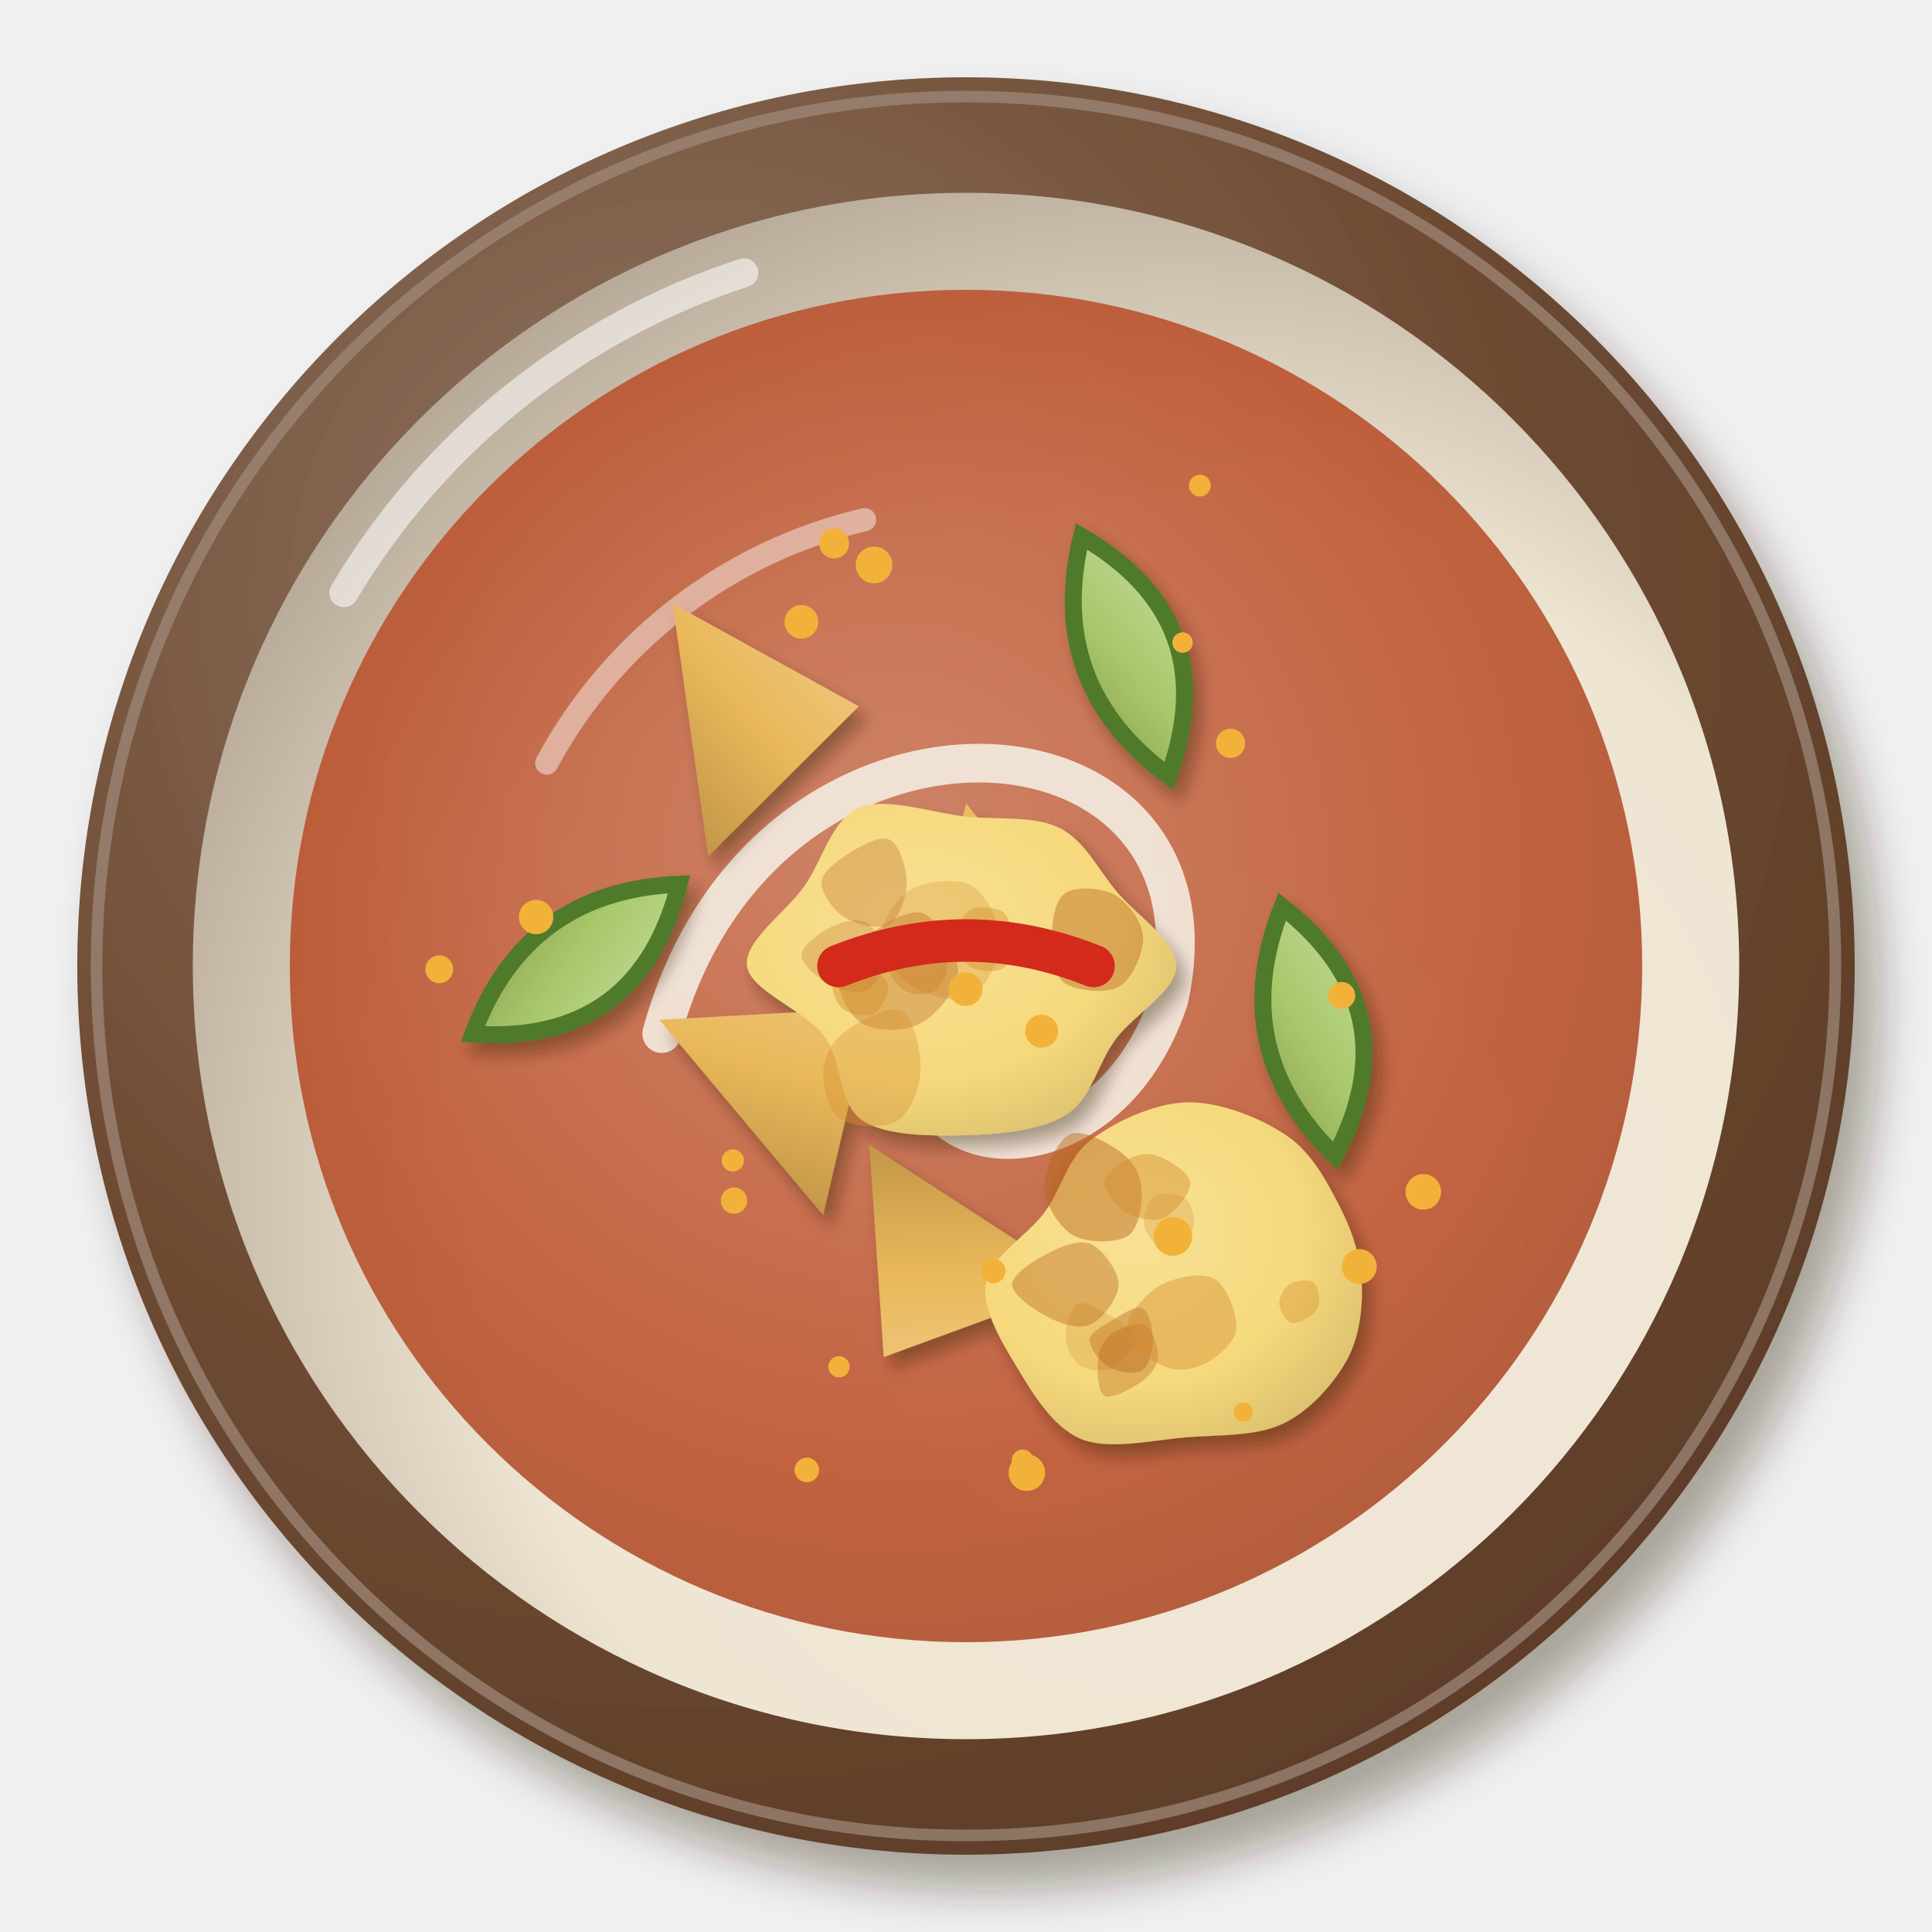
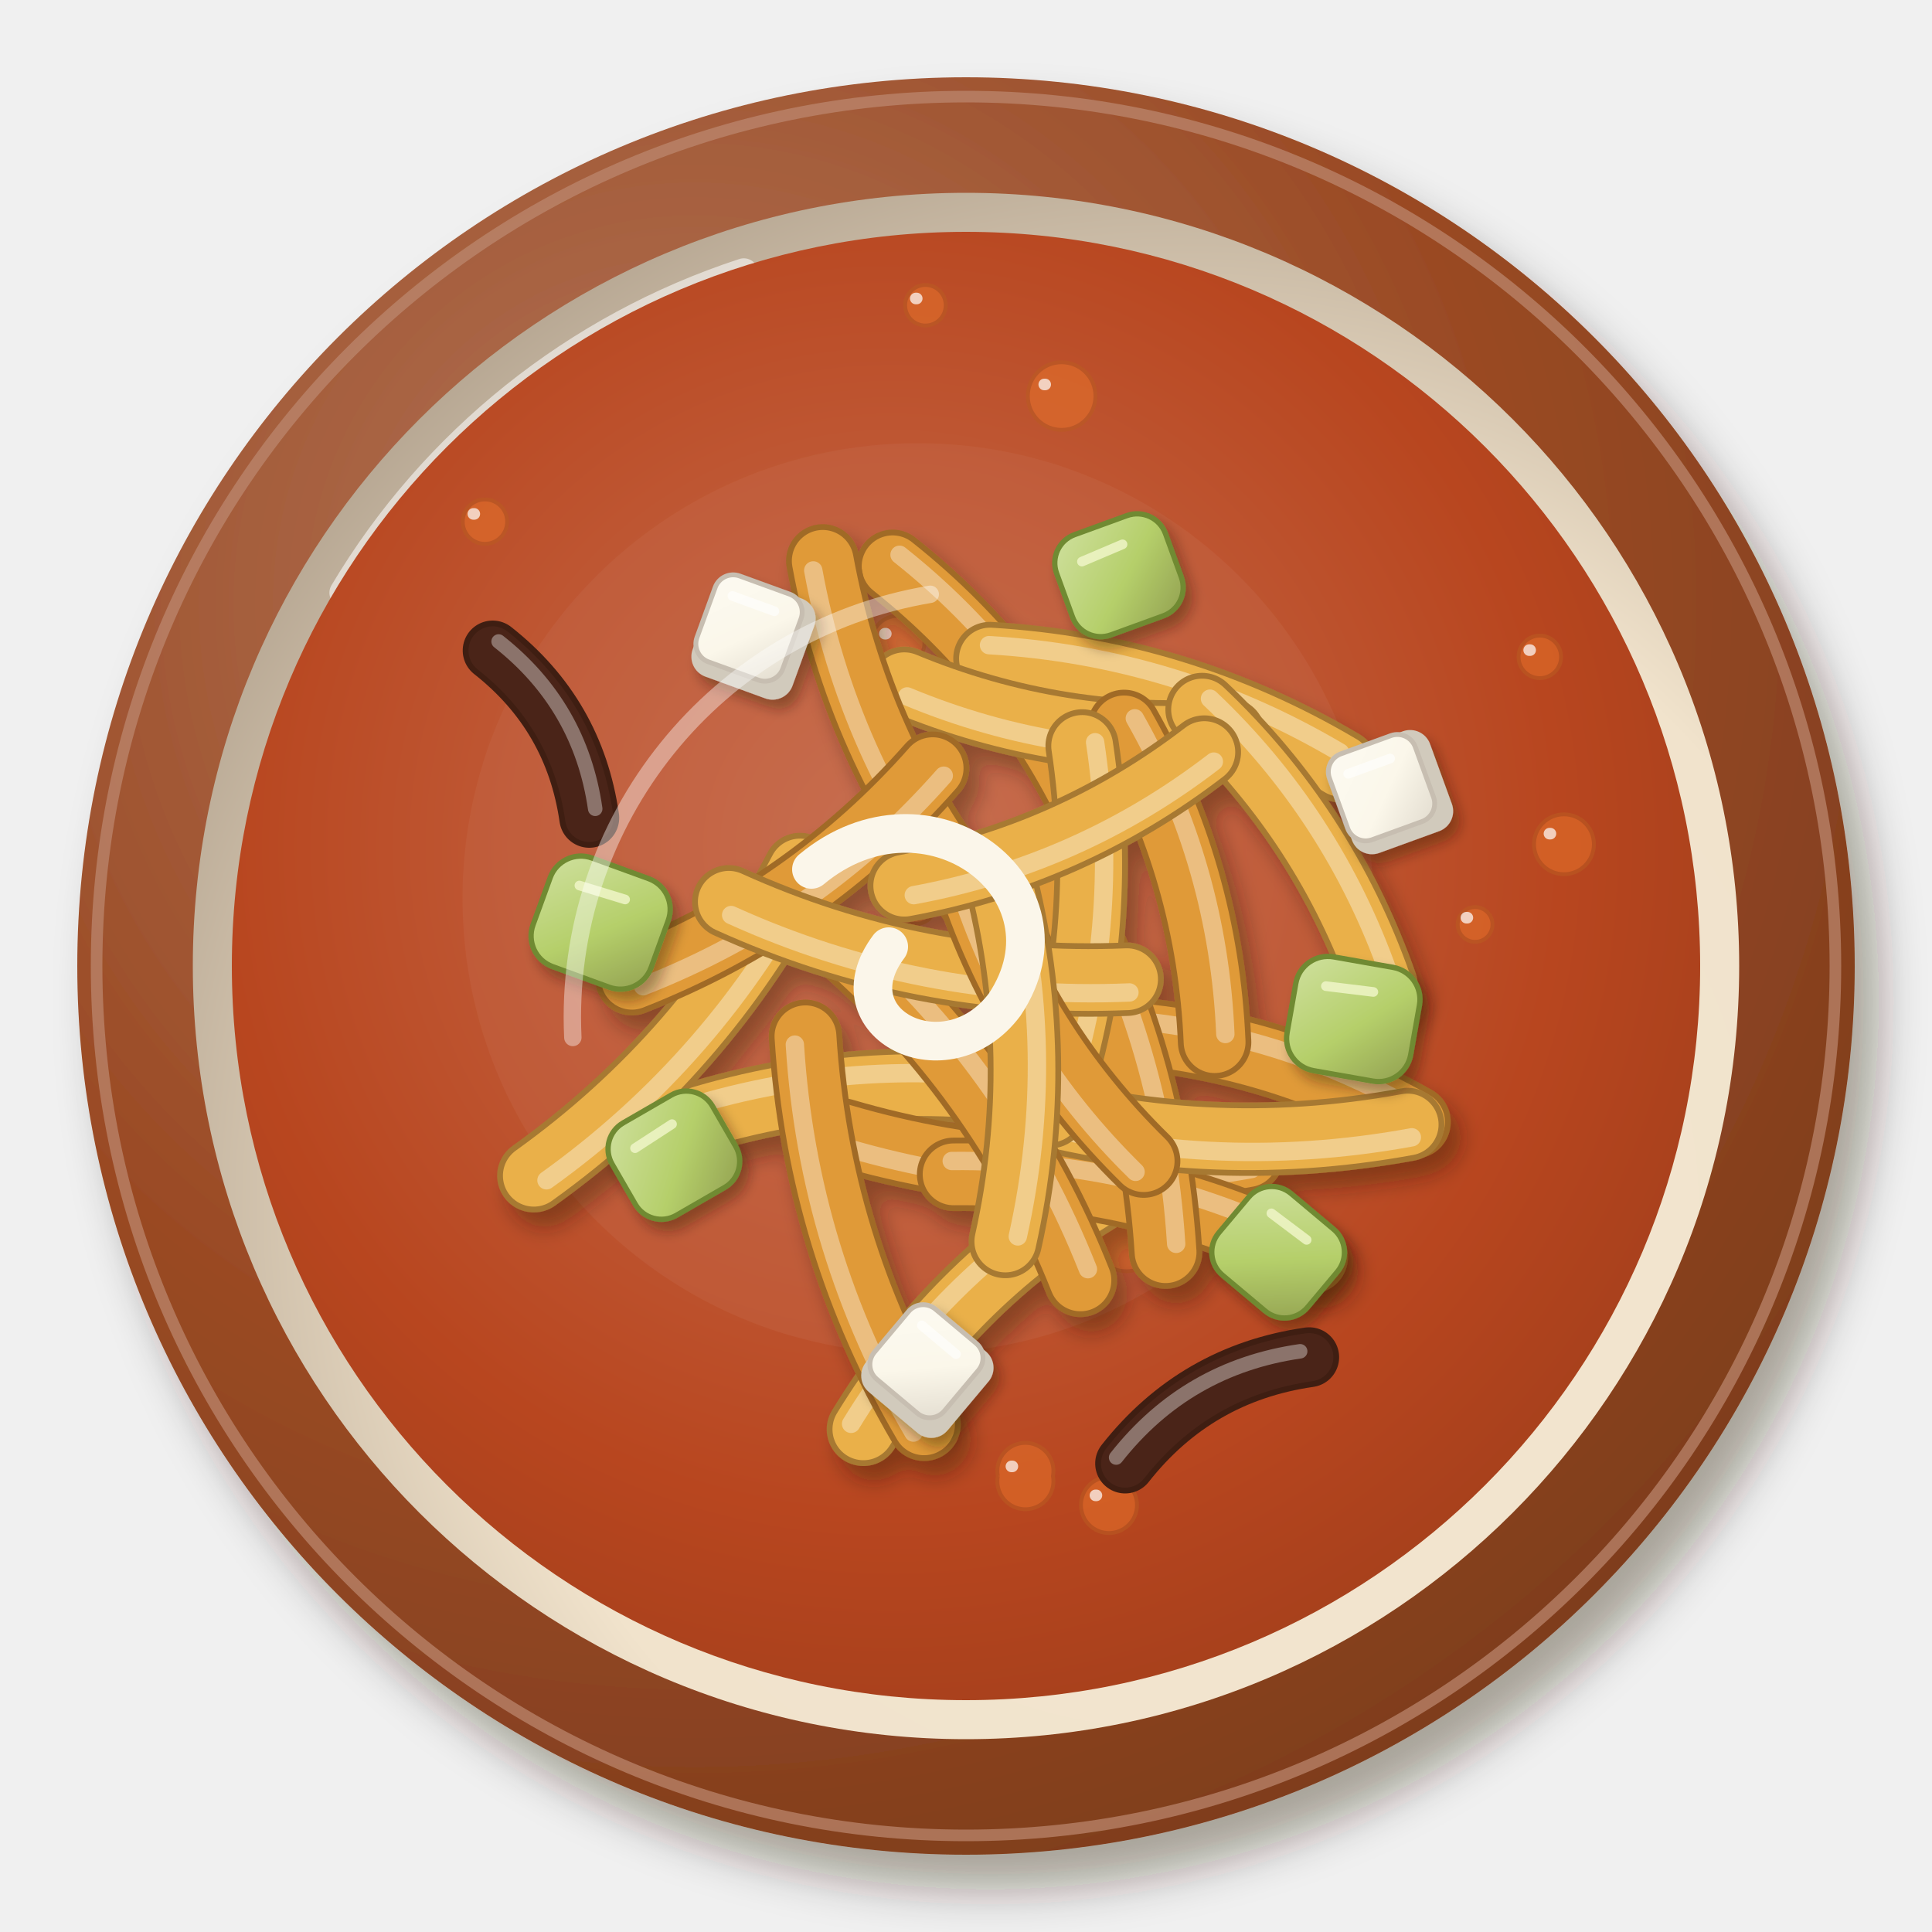
<svg xmlns="http://www.w3.org/2000/svg" viewBox="0 0 200 200" width="400" height="400">
  <defs>
    <filter id="mx_sopa_tortilla-1" x="-30%" y="-30%" width="160%" height="160%">
      <feDropShadow dx="2.52" dy="3.6" stdDeviation="2.34" flood-color="#2b1607" flood-opacity=".36" />
    </filter>
    <radialGradient id="mx_sopa_tortilla-2" cx="0.35" cy="0.3" r=".75">
-       <stop offset="0" stop-color="#927866" />
-       <stop offset=".6" stop-color="#6e4b33" />
-       <stop offset="1" stop-color="#5d3d28" />
+       <stop offset="0" stop-color="#b3775b" />
+       <stop offset=".6" stop-color="#9a4a24" />
+       <stop offset="1" stop-color="#7e3d1d" />
    </radialGradient>
    <radialGradient id="mx_sopa_tortilla-3" cx="0.64" cy="0.66" r=".75">
-       <stop offset="0" stop-color="#f1e8d8" />
-       <stop offset=".6" stop-color="#efe5d3" />
-       <stop offset="1" stop-color="#b0a291" />
+       <stop offset="0" stop-color="#f3e6d2" />
+       <stop offset=".6" stop-color="#f1e3cc" />
+       <stop offset="1" stop-color="#b1a18d" />
    </radialGradient>
    <radialGradient id="mx_sopa_tortilla-4" cx="0.45" cy="0.42" r=".75">
      <stop offset="0" stop-color="#c86f50" />
      <stop offset=".6" stop-color="#b8461f" />
      <stop offset="1" stop-color="#953a19" />
    </radialGradient>
    <filter id="mx_sopa_tortilla-5" x="-30%" y="-30%" width="160%" height="160%">
-       <feDropShadow dx="0.84" dy="1.2" stdDeviation="0.78" flood-color="#2b1607" flood-opacity=".36" />
+       <feDropShadow dx="1.12" dy="1.6" stdDeviation="1.04" flood-color="#2b1607" flood-opacity=".36" />
    </filter>
-     <linearGradient id="mx_sopa_tortilla-6" x1="0" y1="0" x2="1" y2="1">
-       <stop offset="0" stop-color="#f0cd8c" />
-       <stop offset=".55" stop-color="#e9b85a" />
-       <stop offset="1" stop-color="#c39749" />
+     <filter id="mx_sopa_tortilla-6" x="-30%" y="-30%" width="160%" height="160%">
+       <feDropShadow dx="0.7" dy="1" stdDeviation="0.65" flood-color="#2b1607" flood-opacity=".36" />
+     </filter>
+     <linearGradient id="mx_sopa_tortilla-7" x1="0" y1="0" x2="1" y2="1">
+       <stop offset="0" stop-color="#cfe09e" />
+       <stop offset=".55" stop-color="#b5cf6a" />
+       <stop offset="1" stop-color="#92a051" />
    </linearGradient>
-     <linearGradient id="mx_sopa_tortilla-7" x1="0" y1="0" x2="1" y2="1">
-       <stop offset="0" stop-color="#c2d997" />
-       <stop offset=".55" stop-color="#a8c86a" />
-       <stop offset="1" stop-color="#8fa456" />
+     <linearGradient id="mx_sopa_tortilla-8" x1="0" y1="0" x2="1" y2="1">
+       <stop offset="0" stop-color="#fcfaf1" />
+       <stop offset=".55" stop-color="#fbf7ea" />
+       <stop offset="1" stop-color="#e2dccf" />
    </linearGradient>
-     <radialGradient id="mx_sopa_tortilla-8" cx="0.4" cy="0.38" r=".75">
-       <stop offset="0" stop-color="#f8e196" />
-       <stop offset=".6" stop-color="#f6d97c" />
-       <stop offset="1" stop-color="#d7bb6a" />
-     </radialGradient>
  </defs>
  <g filter="url(#mx_sopa_tortilla-1)">
    <circle cx="100" cy="100" r="92" fill="url(#mx_sopa_tortilla-2)" />
  </g>
-   <circle cx="100" cy="100" r="90" fill="none" stroke="#a18a7a" stroke-width="1.2" opacity=".7" />
+   <circle cx="100" cy="100" r="90" fill="none" stroke="#bd8971" stroke-width="1.2" opacity=".7" />
  <circle cx="100" cy="100" r="80.04" fill="url(#mx_sopa_tortilla-3)" />
  <path d="M35.6,61.36 A75.44,75.44 0 0 1 77,28.24" stroke="#fff" stroke-width="3" fill="none" stroke-linecap="round" opacity=".55" />
-   <circle cx="100" cy="100" r="70" fill="url(#mx_sopa_tortilla-4)" opacity="0.82" />
-   <path d="M56.6,79 A50.4,50.4 0 0 1 89.5,53.8" stroke="#fff" stroke-width="2.4" fill="none" stroke-linecap="round" opacity=".45" />
-   <path d="M68.5,107 C79,68.5 128,72 121,103.5 C114,124.5 89.5,121 96.5,103.5" stroke="#f3ece0" stroke-width="4" fill="none" stroke-linecap="round" opacity=".9" />
+   <circle cx="100" cy="100" r="76" fill="url(#mx_sopa_tortilla-4)" opacity="1" />
+   <circle cx="95" cy="93" r="47.12" fill="#c66b4c" opacity="0.3" />
+   <path d="M90.2,66.5a2.7,2.7 0 1 0 5.5,0a2.7,2.7 0 1 0 -5.5,0M93.7,31.6a2.1,2.1 0 1 0 4.2,0a2.1,2.1 0 1 0 -4.2,0M150.9,95.7a1.8,1.8 0 1 0 3.6,0a1.8,1.8 0 1 0 -3.6,0M129.6,79.1a3,3 0 1 0 6.1,0a3,3 0 1 0 -6.1,0M157.2,68a2.2,2.2 0 1 0 4.4,0a2.2,2.2 0 1 0 -4.4,0M103.3,152.8a2.9,2.9 0 1 0 5.7,0a2.9,2.9 0 1 0 -5.7,0M113,128a3.6,3.6 0 1 0 7.2,0a3.6,3.6 0 1 0 -7.2,0M158.8,87.4a3.1,3.1 0 1 0 6.2,0a3.1,3.1 0 1 0 -6.2,0M111.9,155.8a2.9,2.9 0 1 0 5.8,0a2.9,2.9 0 1 0 -5.8,0M47.9,54a2.3,2.3 0 1 0 4.6,0a2.3,2.3 0 1 0 -4.6,0M106.4,41a3.5,3.5 0 1 0 7,0a3.5,3.5 0 1 0 -7,0M92.9,93.2a2,2 0 1 0 3.9,0a2,2 0 1 0 -3.9,0" fill="#e8722a" opacity="0.55" stroke="#b95b21" stroke-width=".4" />
+   <path d="M91.6,65.6h.1M94.8,30.9h.1M151.8,95h.1M131.1,78h.1M158.3,67.3h.1M104.7,151.8h.1M114.8,126.7h.1M160.4,86.3h.1M113.4,154.8h.1M49,53.2h.1M108.1,39.8h.1M93.9,92.5h.1" stroke="#fff" stroke-width="1.2" stroke-linecap="round" opacity=".7" />
  <g filter="url(#mx_sopa_tortilla-5)">
-     <g transform="translate(80.1 112.85) rotate(50)">
-       <path d="M-13.2,4.4 L0,-13.2 L13.2,4.4Z" fill="url(#mx_sopa_tortilla-6)" />
-     </g>
-     <g transform="translate(100.86 97.06) rotate(105)">
-       <path d="M-13.2,4.4 L0,-13.2 L13.2,4.4Z" fill="url(#mx_sopa_tortilla-6)" />
-     </g>
-     <g transform="translate(75.83 74.95) rotate(82)">
-       <path d="M-13.2,4.4 L0,-13.2 L13.2,4.4Z" fill="url(#mx_sopa_tortilla-6)" />
-     </g>
-     <g transform="translate(98.67 129.41) rotate(213)">
-       <path d="M-13.2,4.4 L0,-13.2 L13.2,4.4Z" fill="url(#mx_sopa_tortilla-6)" />
-     </g>
-     <g transform="translate(116.47 67.92) rotate(70)">
-       <path d="M-13.2,0 Q0,-11 13.2,0 Q0,8.8 -13.2,0Z" fill="url(#mx_sopa_tortilla-7)" stroke="#4f7a2a" stroke-width="1.76" />
-     </g>
-     <g transform="translate(135.47 106.76) rotate(78)">
-       <path d="M-13.2,0 Q0,-11 13.2,0 Q0,8.8 -13.2,0Z" fill="url(#mx_sopa_tortilla-7)" stroke="#4f7a2a" stroke-width="1.76" />
-     </g>
-     <g transform="translate(59.63 99.29) rotate(144)">
-       <path d="M-13.2,0 Q0,-11 13.2,0 Q0,8.8 -13.2,0Z" fill="url(#mx_sopa_tortilla-7)" stroke="#4f7a2a" stroke-width="1.76" />
-     </g>
-     <path transform="translate(122.89 132.74)" d="M18.08,0C18.19,2.64 17.86,5.66 16.51,8.1C15.15,10.54 12.69,13.31 9.94,14.63C7.19,15.95 3.49,15.78 0,16.04C-3.49,16.31 -8.06,17.43 -11.01,16.21C-13.96,14.98 -16.06,11.38 -17.69,8.68C-19.33,5.98 -21.3,2.65 -20.81,0C-20.32,-2.65 -16.56,-4.79 -14.76,-7.24C-12.95,-9.69 -12.45,-12.81 -9.99,-14.71C-7.53,-16.6 -3.38,-18.55 0,-18.63C3.38,-18.71 7.67,-16.99 10.31,-15.18C12.95,-13.37 14.53,-10.3 15.83,-7.77C17.12,-5.24 17.96,-2.64 18.08,0Z" fill="url(#mx_sopa_tortilla-8)" />
-     <path transform="translate(113.94 122.96)" d="M4.22,0C4.35,1.44 4.04,4.13 2.86,4.95C1.68,5.77 -1.39,5.74 -2.84,4.92C-4.29,4.09 -5.76,1.74 -5.82,0C-5.88,-1.74 -4.52,-4.93 -3.2,-5.54C-1.88,-6.15 0.88,-4.59 2.11,-3.66C3.35,-2.74 4.1,-1.44 4.22,0Z" fill="#b8651c" opacity="0.47" />
-     <path transform="translate(116.38 138.67)" d="M2.96,0C2.95,1.08 2.61,2.73 1.85,3.2C1.08,3.67 -0.72,3.35 -1.63,2.82C-2.53,2.29 -3.67,0.81 -3.59,0C-3.51,-0.81 -2.08,-1.48 -1.17,-2.03C-0.26,-2.57 1.19,-3.6 1.88,-3.26C2.57,-2.92 2.96,-1.08 2.96,0Z" fill="#b8651c" opacity="0.42" />
-     <path transform="translate(113.53 138.47)" d="M4.01,0C4.09,0.9 2.73,2.59 1.78,3.08C0.83,3.57 -0.85,3.43 -1.69,2.92C-2.52,2.41 -3.16,1.07 -3.22,0C-3.27,-1.07 -2.77,-3.1 -2.01,-3.48C-1.25,-3.87 0.33,-2.89 1.33,-2.31C2.34,-1.73 3.94,-0.9 4.01,0Z" fill="#d48a2c" opacity="0.27" />
-     <path transform="translate(116.56 140.58)" d="M3.31,0C3.22,0.99 2.4,1.9 1.47,2.55C0.55,3.2 -1.53,4.32 -2.25,3.89C-2.97,3.47 -3,1.07 -2.87,0C-2.73,-1.07 -2.25,-1.94 -1.45,-2.51C-0.64,-3.07 1.17,-3.82 1.97,-3.41C2.76,-2.99 3.39,-0.99 3.31,0Z" fill="#b8651c" opacity="0.36" />
-     <path transform="translate(134.69 134.91)" d="M1.86,0C1.78,0.6 1.32,1.1 0.82,1.43C0.32,1.76 -0.63,2.21 -1.14,1.98C-1.66,1.74 -2.26,0.66 -2.26,0C-2.26,-0.66 -1.73,-1.62 -1.14,-1.98C-0.56,-2.35 0.76,-2.52 1.26,-2.19C1.76,-1.86 1.93,-0.6 1.86,0Z" fill="#d48a2c" opacity="0.37" />
-     <path transform="translate(121.24 126.58)" d="M2.35,0C2.3,0.76 1.8,1.66 1.18,2.05C0.57,2.44 -0.68,2.68 -1.35,2.34C-2.02,2 -2.79,0.86 -2.84,0C-2.88,-0.86 -2.33,-2.38 -1.62,-2.8C-0.9,-3.22 0.79,-2.97 1.45,-2.51C2.11,-2.04 2.39,-0.76 2.35,0Z" fill="#d48a2c" opacity="0.27" />
-     <path transform="translate(118.5 122.42)" d="M4.71,0C4.8,1.05 3.17,3.08 2.08,3.6C0.99,4.13 -0.79,3.77 -1.83,3.17C-2.87,2.56 -4.23,0.95 -4.17,0C-4.11,-0.95 -2.43,-2.11 -1.47,-2.55C-0.52,-3 0.52,-3.1 1.55,-2.68C2.58,-2.25 4.62,-1.05 4.71,0Z" fill="#d48a2c" opacity="0.43" />
-     <path transform="translate(122.72 137.61)" d="M5.25,0C5.09,1.46 3.28,2.89 2.04,3.53C0.79,4.17 -0.87,4.43 -2.22,3.84C-3.57,3.26 -6.02,1.4 -6.09,0C-6.16,-1.4 -4.14,-3.67 -2.62,-4.54C-1.1,-5.41 1.7,-5.97 3.01,-5.22C4.32,-4.46 5.41,-1.46 5.25,0Z" fill="#d48a2c" opacity="0.41" />
-     <path transform="translate(110.58 132.97)" d="M5.22,0C5.22,1.38 3.57,3.53 2.37,4.11C1.17,4.68 -0.62,4.12 -1.99,3.44C-3.35,2.75 -5.82,1.13 -5.81,0C-5.8,-1.13 -3.29,-2.63 -1.92,-3.32C-0.55,-4.01 1.21,-4.71 2.4,-4.15C3.59,-3.6 5.22,-1.38 5.22,0Z" fill="#b8651c" opacity="0.41" />
-     <path transform="translate(100 100)" d="M21.76,0C21.74,2.54 17.37,5.04 15.48,7.59C13.59,10.15 13,13.7 10.42,15.35C7.84,17 3.54,17.41 0,17.51C-3.54,17.6 -8.36,17.63 -10.81,15.92C-13.26,14.2 -12.73,9.87 -14.7,7.22C-16.68,4.56 -22.33,2.57 -22.67,0C-23.02,-2.57 -18.69,-5.5 -16.76,-8.23C-14.84,-10.95 -13.91,-15.15 -11.11,-16.36C-8.32,-17.57 -3.47,-15.82 0,-15.47C3.47,-15.12 7.09,-15.58 9.7,-14.28C12.3,-12.98 13.62,-10.05 15.63,-7.67C17.64,-5.29 21.79,-2.54 21.76,0Z" fill="url(#mx_sopa_tortilla-8)" />
-     <path transform="translate(95.01 100.07)" d="M3.07,0C3.11,0.82 2.28,2.24 1.53,2.65C0.78,3.06 -0.65,2.89 -1.42,2.45C-2.18,2.01 -2.98,0.92 -3.04,0C-3.1,-0.92 -2.48,-2.67 -1.76,-3.04C-1.03,-3.42 0.5,-2.76 1.3,-2.26C2.11,-1.75 3.04,-0.82 3.07,0Z" fill="#d48a2c" opacity="0.35" />
-     <path transform="translate(97.27 97.47)" d="M6.26,0C6.25,1.91 4.77,4.89 3.27,5.67C1.78,6.45 -1.13,5.63 -2.71,4.69C-4.28,3.74 -6.12,1.67 -6.19,0C-6.25,-1.67 -4.66,-4.37 -3.08,-5.33C-1.49,-6.29 1.78,-6.66 3.34,-5.78C4.89,-4.89 6.27,-1.91 6.26,0Z" fill="#d48a2c" opacity="0.28" />
-     <path transform="translate(87.76 98.87)" d="M3.75,0C3.77,1.16 3,3.07 2.07,3.59C1.15,4.11 -0.65,3.71 -1.8,3.11C-2.94,2.51 -4.82,1 -4.81,0C-4.79,-1 -2.81,-2.36 -1.69,-2.92C-0.56,-3.48 1.03,-3.84 1.94,-3.36C2.84,-2.87 3.73,-1.16 3.75,0Z" fill="#b8651c" opacity="0.27" />
-     <path transform="translate(92.14 100.64)" d="M7.04,0C6.97,1.9 4.76,4.47 3.09,5.34C1.41,6.22 -1.6,6.13 -3.02,5.24C-4.45,4.35 -5.62,1.52 -5.48,0C-5.35,-1.52 -3.73,-2.86 -2.23,-3.87C-0.74,-4.88 1.96,-6.71 3.5,-6.06C5.05,-5.42 7.11,-1.9 7.04,0Z" fill="#b8651c" opacity="0.36" />
-     <path transform="translate(102.16 97.25)" d="M2.56,0C2.57,0.97 2.41,2.49 1.71,2.96C1.01,3.44 -0.82,3.36 -1.65,2.86C-2.49,2.37 -3.28,0.98 -3.3,0C-3.32,-0.98 -2.57,-2.55 -1.75,-3.03C-0.93,-3.5 0.93,-3.35 1.65,-2.85C2.36,-2.34 2.55,-0.97 2.56,0Z" fill="#d48a2c" opacity="0.39" />
-     <path transform="translate(89.77 110.79)" d="M5.53,0C5.45,1.9 4.45,4.45 3.05,5.28C1.65,6.11 -1.61,5.86 -2.87,4.98C-4.14,4.1 -4.63,1.5 -4.54,0C-4.44,-1.5 -3.65,-2.98 -2.31,-4C-0.96,-5.02 2.23,-6.79 3.54,-6.13C4.84,-5.46 5.61,-1.9 5.53,0Z" fill="#d48a2c" opacity="0.33" />
-     <path transform="translate(88.82 102.02)" d="M3.13,0C3.23,0.8 2.43,2.47 1.67,2.89C0.91,3.31 -0.73,2.99 -1.45,2.51C-2.17,2.03 -2.63,0.85 -2.64,0C-2.65,-0.85 -2.12,-2.28 -1.5,-2.6C-0.88,-2.92 0.33,-2.34 1.1,-1.91C1.87,-1.48 3.04,-0.8 3.13,0Z" fill="#d48a2c" opacity="0.43" />
-     <path transform="translate(112.9 97)" d="M5.44,0C5.51,1.58 4.32,4.34 2.96,5.13C1.6,5.92 -1.57,5.58 -2.73,4.73C-3.89,3.87 -4.04,1.55 -4.02,0C-4.01,-1.55 -3.72,-3.83 -2.63,-4.55C-1.54,-5.28 1.17,-5.11 2.51,-4.35C3.86,-3.59 5.36,-1.58 5.44,0Z" fill="#b8651c" opacity="0.43" />
-     <path transform="translate(89.54 91.34)" d="M4.32,0C4.31,1.46 3.57,3.73 2.5,4.33C1.43,4.94 -0.94,4.36 -2.1,3.64C-3.27,2.92 -4.56,1.1 -4.5,0C-4.43,-1.1 -2.89,-2.23 -1.71,-2.97C-0.54,-3.71 1.55,-4.92 2.55,-4.42C3.56,-3.93 4.33,-1.46 4.32,0Z" fill="#b8651c" opacity="0.32" />
-     <g transform="translate(100 100)">
-       <path d="M-13.2,0 Q0,-5.28 13.2,0" stroke="#d42a1c" stroke-width="4.4" fill="none" stroke-linecap="round" />
-     </g>
-   </g>
-   <circle cx="106.3" cy="152.45" r="1.89" fill="#f2b23a" />
-   <circle cx="82.96" cy="64.37" r="1.74" fill="#f2b23a" />
-   <circle cx="122.42" cy="66.52" r="1.06" fill="#f2b23a" />
-   <circle cx="75.86" cy="120.13" r="1.15" fill="#f2b23a" />
-   <circle cx="45.47" cy="100.34" r="1.44" fill="#f2b23a" />
-   <circle cx="127.39" cy="76.95" r="1.51" fill="#f2b23a" />
-   <circle cx="86.85" cy="141.49" r="1.1" fill="#f2b23a" />
-   <circle cx="107.83" cy="106.75" r="1.71" fill="#f2b23a" />
-   <circle cx="99.96" cy="102.39" r="1.75" fill="#f2b23a" />
-   <circle cx="138.89" cy="103.06" r="1.4" fill="#f2b23a" />
-   <circle cx="75.98" cy="124.29" r="1.36" fill="#f2b23a" />
-   <circle cx="86.35" cy="56.26" r="1.55" fill="#f2b23a" />
-   <circle cx="105.86" cy="151.18" r="1.13" fill="#f2b23a" />
-   <circle cx="102.83" cy="131.58" r="1.26" fill="#f2b23a" />
-   <circle cx="121.42" cy="128" r="2" fill="#f2b23a" />
-   <circle cx="147.34" cy="123.38" r="1.84" fill="#f2b23a" />
-   <circle cx="83.52" cy="152.17" r="1.27" fill="#f2b23a" />
-   <circle cx="124.21" cy="50.27" r="1.13" fill="#f2b23a" />
-   <circle cx="128.71" cy="146.16" r="0.99" fill="#f2b23a" />
-   <circle cx="90.48" cy="58.48" r="1.9" fill="#f2b23a" />
-   <circle cx="55.5" cy="94.93" r="1.78" fill="#f2b23a" />
-   <circle cx="140.72" cy="131.11" r="1.8" fill="#f2b23a" />
+     <g transform="translate(130.04 111.46) rotate(16)">
+       <path d="M-17,0 Q0,-4.1 17,0" stroke="#a06b27" stroke-width="7.6" fill="none" stroke-linecap="round" />
+       <path d="M-17,0 Q0,-4.1 17,0" stroke="#e09a38" stroke-width="6.4" fill="none" stroke-linecap="round" />
+       <path d="M-17,0 Q0,-4.1 17,0" stroke="#eec792" stroke-width="1.9" fill="none" stroke-linecap="round" transform="translate(-.5 -1.3)" opacity=".8" />
+     </g>
+     <g transform="translate(87.16 115.05) rotate(354)">
+       <path d="M-19,0 Q0,-4.6 19,0" stroke="#a77932" stroke-width="7.6" fill="none" stroke-linecap="round" />
+       <path d="M-19,0 Q0,-4.6 19,0" stroke="#eab04a" stroke-width="6.4" fill="none" stroke-linecap="round" />
+       <path d="M-19,0 Q0,-4.6 19,0" stroke="#f3d49b" stroke-width="1.9" fill="none" stroke-linecap="round" transform="translate(-.5 -1.3)" opacity=".8" />
+     </g>
+     <g transform="translate(108.17 118.59) rotate(183)">
+       <path d="M-21,0 Q0,-5 21,0" stroke="#a06b27" stroke-width="7.6" fill="none" stroke-linecap="round" />
+       <path d="M-21,0 Q0,-5 21,0" stroke="#e09a38" stroke-width="6.4" fill="none" stroke-linecap="round" />
+       <path d="M-21,0 Q0,-5 21,0" stroke="#eec792" stroke-width="1.9" fill="none" stroke-linecap="round" transform="translate(-.5 -1.3)" opacity=".8" />
+     </g>
+     <g transform="translate(101.4 135.94) rotate(315)">
+       <path d="M-17,0 Q0,-4.1 17,0" stroke="#a77932" stroke-width="7.6" fill="none" stroke-linecap="round" />
+       <path d="M-17,0 Q0,-4.1 17,0" stroke="#eab04a" stroke-width="6.4" fill="none" stroke-linecap="round" />
+       <path d="M-17,0 Q0,-4.1 17,0" stroke="#f3d49b" stroke-width="1.9" fill="none" stroke-linecap="round" transform="translate(-.5 -1.3)" opacity=".8" />
+     </g>
+     <g transform="translate(117.23 125.84) rotate(13)">
+       <path d="M-19,0 Q0,-4.6 19,0" stroke="#a06b27" stroke-width="7.6" fill="none" stroke-linecap="round" />
+       <path d="M-19,0 Q0,-4.6 19,0" stroke="#e09a38" stroke-width="6.4" fill="none" stroke-linecap="round" />
+       <path d="M-19,0 Q0,-4.6 19,0" stroke="#eec792" stroke-width="1.9" fill="none" stroke-linecap="round" transform="translate(-.5 -1.3)" opacity=".8" />
+     </g>
+     <g transform="translate(69.04 105.86) rotate(131)">
+       <path d="M-21,0 Q0,-5 21,0" stroke="#a77932" stroke-width="7.6" fill="none" stroke-linecap="round" />
+       <path d="M-21,0 Q0,-5 21,0" stroke="#eab04a" stroke-width="6.4" fill="none" stroke-linecap="round" />
+       <path d="M-21,0 Q0,-5 21,0" stroke="#f3d49b" stroke-width="1.9" fill="none" stroke-linecap="round" transform="translate(-.5 -1.3)" opacity=".8" />
+     </g>
+     <g transform="translate(102.87 72.02) rotate(52)">
+       <path d="M-17,0 Q0,-4.1 17,0" stroke="#a06b27" stroke-width="7.6" fill="none" stroke-linecap="round" />
+       <path d="M-17,0 Q0,-4.1 17,0" stroke="#e09a38" stroke-width="6.4" fill="none" stroke-linecap="round" />
+       <path d="M-17,0 Q0,-4.1 17,0" stroke="#eec792" stroke-width="1.9" fill="none" stroke-linecap="round" transform="translate(-.5 -1.3)" opacity=".8" />
+     </g>
+     <g transform="translate(120.65 73.73) rotate(17)">
+       <path d="M-19,0 Q0,-4.6 19,0" stroke="#a77932" stroke-width="7.6" fill="none" stroke-linecap="round" />
+       <path d="M-19,0 Q0,-4.6 19,0" stroke="#eab04a" stroke-width="6.4" fill="none" stroke-linecap="round" />
+       <path d="M-19,0 Q0,-4.6 19,0" stroke="#f3d49b" stroke-width="1.9" fill="none" stroke-linecap="round" transform="translate(-.5 -1.3)" opacity=".8" />
+     </g>
+     <g transform="translate(114.52 109.54) rotate(73)">
+       <path d="M-21,0 Q0,-5 21,0" stroke="#a06b27" stroke-width="7.6" fill="none" stroke-linecap="round" />
+       <path d="M-21,0 Q0,-5 21,0" stroke="#e09a38" stroke-width="6.4" fill="none" stroke-linecap="round" />
+       <path d="M-21,0 Q0,-5 21,0" stroke="#eec792" stroke-width="1.9" fill="none" stroke-linecap="round" transform="translate(-.5 -1.3)" opacity=".8" />
+     </g>
+     <g transform="translate(110.41 73.39) rotate(189)">
+       <path d="M-17,0 Q0,-4.1 17,0" stroke="#a77932" stroke-width="7.6" fill="none" stroke-linecap="round" />
+       <path d="M-17,0 Q0,-4.1 17,0" stroke="#eab04a" stroke-width="6.4" fill="none" stroke-linecap="round" />
+       <path d="M-17,0 Q0,-4.1 17,0" stroke="#f3d49b" stroke-width="1.9" fill="none" stroke-linecap="round" transform="translate(-.5 -1.3)" opacity=".8" />
+     </g>
+     <g transform="translate(92.9 75.42) rotate(246)">
+       <path d="M-19,0 Q0,-4.6 19,0" stroke="#a06b27" stroke-width="7.6" fill="none" stroke-linecap="round" />
+       <path d="M-19,0 Q0,-4.6 19,0" stroke="#e09a38" stroke-width="6.4" fill="none" stroke-linecap="round" />
+       <path d="M-19,0 Q0,-4.6 19,0" stroke="#eec792" stroke-width="1.9" fill="none" stroke-linecap="round" transform="translate(-.5 -1.3)" opacity=".8" />
+     </g>
+     <g transform="translate(124.75 115.31) rotate(183)">
+       <path d="M-21,0 Q0,-5 21,0" stroke="#a77932" stroke-width="7.6" fill="none" stroke-linecap="round" />
+       <path d="M-21,0 Q0,-5 21,0" stroke="#eab04a" stroke-width="6.4" fill="none" stroke-linecap="round" />
+       <path d="M-21,0 Q0,-5 21,0" stroke="#f3d49b" stroke-width="1.9" fill="none" stroke-linecap="round" transform="translate(-.5 -1.3)" opacity=".8" />
+     </g>
+     <g transform="translate(121.05 91.54) rotate(74)">
+       <path d="M-17,0 Q0,-4.1 17,0" stroke="#a06b27" stroke-width="7.6" fill="none" stroke-linecap="round" />
+       <path d="M-17,0 Q0,-4.1 17,0" stroke="#e09a38" stroke-width="6.4" fill="none" stroke-linecap="round" />
+       <path d="M-17,0 Q0,-4.1 17,0" stroke="#eec792" stroke-width="1.9" fill="none" stroke-linecap="round" transform="translate(-.5 -1.3)" opacity=".8" />
+     </g>
+     <g transform="translate(110.37 96.15) rotate(95)">
+       <path d="M-19,0 Q0,-4.6 19,0" stroke="#a77932" stroke-width="7.6" fill="none" stroke-linecap="round" />
+       <path d="M-19,0 Q0,-4.6 19,0" stroke="#eab04a" stroke-width="6.4" fill="none" stroke-linecap="round" />
+       <path d="M-19,0 Q0,-4.6 19,0" stroke="#f3d49b" stroke-width="1.9" fill="none" stroke-linecap="round" transform="translate(-.5 -1.3)" opacity=".8" />
+     </g>
+     <g transform="translate(99.8 115.34) rotate(55)">
+       <path d="M-21,0 Q0,-5 21,0" stroke="#a06b27" stroke-width="7.6" fill="none" stroke-linecap="round" />
+       <path d="M-21,0 Q0,-5 21,0" stroke="#e09a38" stroke-width="6.4" fill="none" stroke-linecap="round" />
+       <path d="M-21,0 Q0,-5 21,0" stroke="#eec792" stroke-width="1.9" fill="none" stroke-linecap="round" transform="translate(-.5 -1.3)" opacity=".8" />
+     </g>
+     <g transform="translate(133.7 87.71) rotate(57)">
+       <path d="M-17,0 Q0,-4.1 17,0" stroke="#a77932" stroke-width="7.6" fill="none" stroke-linecap="round" />
+       <path d="M-17,0 Q0,-4.1 17,0" stroke="#eab04a" stroke-width="6.4" fill="none" stroke-linecap="round" />
+       <path d="M-17,0 Q0,-4.1 17,0" stroke="#f3d49b" stroke-width="1.9" fill="none" stroke-linecap="round" transform="translate(-.5 -1.3)" opacity=".8" />
+     </g>
+     <g transform="translate(80.98 90.42) rotate(145)">
+       <path d="M-19,0 Q0,-4.6 19,0" stroke="#a06b27" stroke-width="7.6" fill="none" stroke-linecap="round" />
+       <path d="M-19,0 Q0,-4.6 19,0" stroke="#e09a38" stroke-width="6.4" fill="none" stroke-linecap="round" />
+       <path d="M-19,0 Q0,-4.6 19,0" stroke="#eec792" stroke-width="1.9" fill="none" stroke-linecap="round" transform="translate(-.5 -1.3)" opacity=".8" />
+     </g>
+     <g transform="translate(96.06 97.36) rotate(191)">
+       <path d="M-21,0 Q0,-5 21,0" stroke="#a77932" stroke-width="7.6" fill="none" stroke-linecap="round" />
+       <path d="M-21,0 Q0,-5 21,0" stroke="#eab04a" stroke-width="6.4" fill="none" stroke-linecap="round" />
+       <path d="M-21,0 Q0,-5 21,0" stroke="#f3d49b" stroke-width="1.9" fill="none" stroke-linecap="round" transform="translate(-.5 -1.3)" opacity=".8" />
+     </g>
+     <g transform="translate(109.38 105.78) rotate(238)">
+       <path d="M-17,0 Q0,-4.1 17,0" stroke="#a06b27" stroke-width="7.6" fill="none" stroke-linecap="round" />
+       <path d="M-17,0 Q0,-4.1 17,0" stroke="#e09a38" stroke-width="6.4" fill="none" stroke-linecap="round" />
+       <path d="M-17,0 Q0,-4.1 17,0" stroke="#eec792" stroke-width="1.9" fill="none" stroke-linecap="round" transform="translate(-.5 -1.3)" opacity=".8" />
+     </g>
+     <g transform="translate(103.74 109.52) rotate(89)">
+       <path d="M-19,0 Q0,-4.6 19,0" stroke="#a77932" stroke-width="7.6" fill="none" stroke-linecap="round" />
+       <path d="M-19,0 Q0,-4.6 19,0" stroke="#eab04a" stroke-width="6.4" fill="none" stroke-linecap="round" />
+       <path d="M-19,0 Q0,-4.6 19,0" stroke="#f3d49b" stroke-width="1.9" fill="none" stroke-linecap="round" transform="translate(-.5 -1.3)" opacity=".8" />
+     </g>
+     <g transform="translate(89.52 127.36) rotate(253)">
+       <path d="M-21,0 Q0,-5 21,0" stroke="#a06b27" stroke-width="7.6" fill="none" stroke-linecap="round" />
+       <path d="M-21,0 Q0,-5 21,0" stroke="#e09a38" stroke-width="6.4" fill="none" stroke-linecap="round" />
+       <path d="M-21,0 Q0,-5 21,0" stroke="#eec792" stroke-width="1.9" fill="none" stroke-linecap="round" transform="translate(-.5 -1.3)" opacity=".8" />
+     </g>
+     <g transform="translate(109.14 84.77) rotate(156)">
+       <path d="M-17,0 Q0,-4.1 17,0" stroke="#a77932" stroke-width="7.6" fill="none" stroke-linecap="round" />
+       <path d="M-17,0 Q0,-4.1 17,0" stroke="#eab04a" stroke-width="6.4" fill="none" stroke-linecap="round" />
+       <path d="M-17,0 Q0,-4.1 17,0" stroke="#f3d49b" stroke-width="1.9" fill="none" stroke-linecap="round" transform="translate(-.5 -1.3)" opacity=".8" />
+     </g>
+   </g>
+   <g filter="url(#mx_sopa_tortilla-6)">
+     <g transform="translate(62 96) rotate(20)">
+       <rect x="-6.5" y="-6.5" width="13" height="11.96" rx="3.38" fill="url(#mx_sopa_tortilla-7)" stroke="#6f8a32" stroke-width=".55" />
+       <path d="M-3.38,-3.38 L1.56,-3.64" stroke="#f2f7cc" stroke-width="1" stroke-linecap="round" opacity=".8" />
+     </g>
+     <g transform="translate(70 120) rotate(-30)">
+       <rect x="-6" y="-6" width="12" height="11.04" rx="3.12" fill="url(#mx_sopa_tortilla-7)" stroke="#6f8a32" stroke-width=".55" />
+       <path d="M-3.12,-3.12 L1.44,-3.36" stroke="#f2f7cc" stroke-width="1" stroke-linecap="round" opacity=".8" />
+     </g>
+     <g transform="translate(140 106) rotate(10)">
+       <rect x="-6.5" y="-6.5" width="13" height="11.96" rx="3.38" fill="url(#mx_sopa_tortilla-7)" stroke="#6f8a32" stroke-width=".55" />
+       <path d="M-3.38,-3.38 L1.56,-3.64" stroke="#f2f7cc" stroke-width="1" stroke-linecap="round" opacity=".8" />
+     </g>
+     <g transform="translate(132 130) rotate(40)">
+       <rect x="-6" y="-6" width="12" height="11.04" rx="3.12" fill="url(#mx_sopa_tortilla-7)" stroke="#6f8a32" stroke-width=".55" />
+       <path d="M-3.12,-3.12 L1.44,-3.36" stroke="#f2f7cc" stroke-width="1" stroke-linecap="round" opacity=".8" />
+     </g>
+     <g transform="translate(116 60) rotate(-20)">
+       <rect x="-6" y="-6" width="12" height="11.04" rx="3.12" fill="url(#mx_sopa_tortilla-7)" stroke="#6f8a32" stroke-width=".55" />
+       <path d="M-3.12,-3.12 L1.44,-3.36" stroke="#f2f7cc" stroke-width="1" stroke-linecap="round" opacity=".8" />
+     </g>
+     <g transform="translate(78 66) rotate(20)" opacity="1">
+       <rect x="-5.5" y="-5.5" width="11" height="11" rx="2.2" fill="#d1cabc" />
+       <rect x="-5.5" y="-5.5" width="9.46" height="9.46" rx="1.98" fill="url(#mx_sopa_tortilla-8)" stroke="#c7beb1" stroke-width=".5" />
+       <path d="M-3.52,-3.3 L1.1,-3.3" stroke="#fff" stroke-width="1" stroke-linecap="round" opacity=".6" />
+     </g>
+     <g transform="translate(144 82) rotate(-20)" opacity="1">
+       <rect x="-5.5" y="-5.5" width="11" height="11" rx="2.2" fill="#d1cabc" />
+       <rect x="-5.5" y="-5.5" width="9.46" height="9.46" rx="1.98" fill="url(#mx_sopa_tortilla-8)" stroke="#c7beb1" stroke-width=".5" />
+       <path d="M-3.52,-3.3 L1.1,-3.3" stroke="#fff" stroke-width="1" stroke-linecap="round" opacity=".6" />
+     </g>
+     <g transform="translate(96 142) rotate(40)" opacity="1">
+       <rect x="-5.5" y="-5.5" width="11" height="11" rx="2.2" fill="#d1cabc" />
+       <rect x="-5.5" y="-5.5" width="9.46" height="9.46" rx="1.98" fill="url(#mx_sopa_tortilla-8)" stroke="#c7beb1" stroke-width=".5" />
+       <path d="M-3.52,-3.3 L1.1,-3.3" stroke="#fff" stroke-width="1" stroke-linecap="round" opacity=".6" />
+     </g>
+   </g>
+   <g transform="translate(126 146) rotate(-30)">
+     <path d="M-11,0 Q0,-4.4 11,0" stroke="#3f1e12" stroke-width="6.2" fill="none" stroke-linecap="round" />
+     <path d="M-11,0 Q0,-4.4 11,0" stroke="#4a2418" stroke-width="5" fill="none" stroke-linecap="round" />
+     <path d="M-11,0 Q0,-4.4 11,0" stroke="#9b8780" stroke-width="1.5" fill="none" stroke-linecap="round" transform="translate(-.5 -1)" opacity=".8" />
+   </g>
+   <g transform="translate(56 76) rotate(60)">
+     <path d="M-10,0 Q0,-4 10,0" stroke="#3f1e12" stroke-width="6.2" fill="none" stroke-linecap="round" />
+     <path d="M-10,0 Q0,-4 10,0" stroke="#4a2418" stroke-width="5" fill="none" stroke-linecap="round" />
+     <path d="M-10,0 Q0,-4 10,0" stroke="#9b8780" stroke-width="1.5" fill="none" stroke-linecap="round" transform="translate(-.5 -1)" opacity=".8" />
+   </g>
+   <path d="M84,90 C96,80 112,92 104,104 C98,112 86,106 92,98" stroke="#fbf6ea" stroke-width="4" fill="none" stroke-linecap="round" />
+   <path d="M59.3,107.4 A44.4,44.4 0 0 1 96.3,61.52" stroke="#fff" stroke-width="1.8" fill="none" stroke-linecap="round" opacity="0.4" />
</svg>
